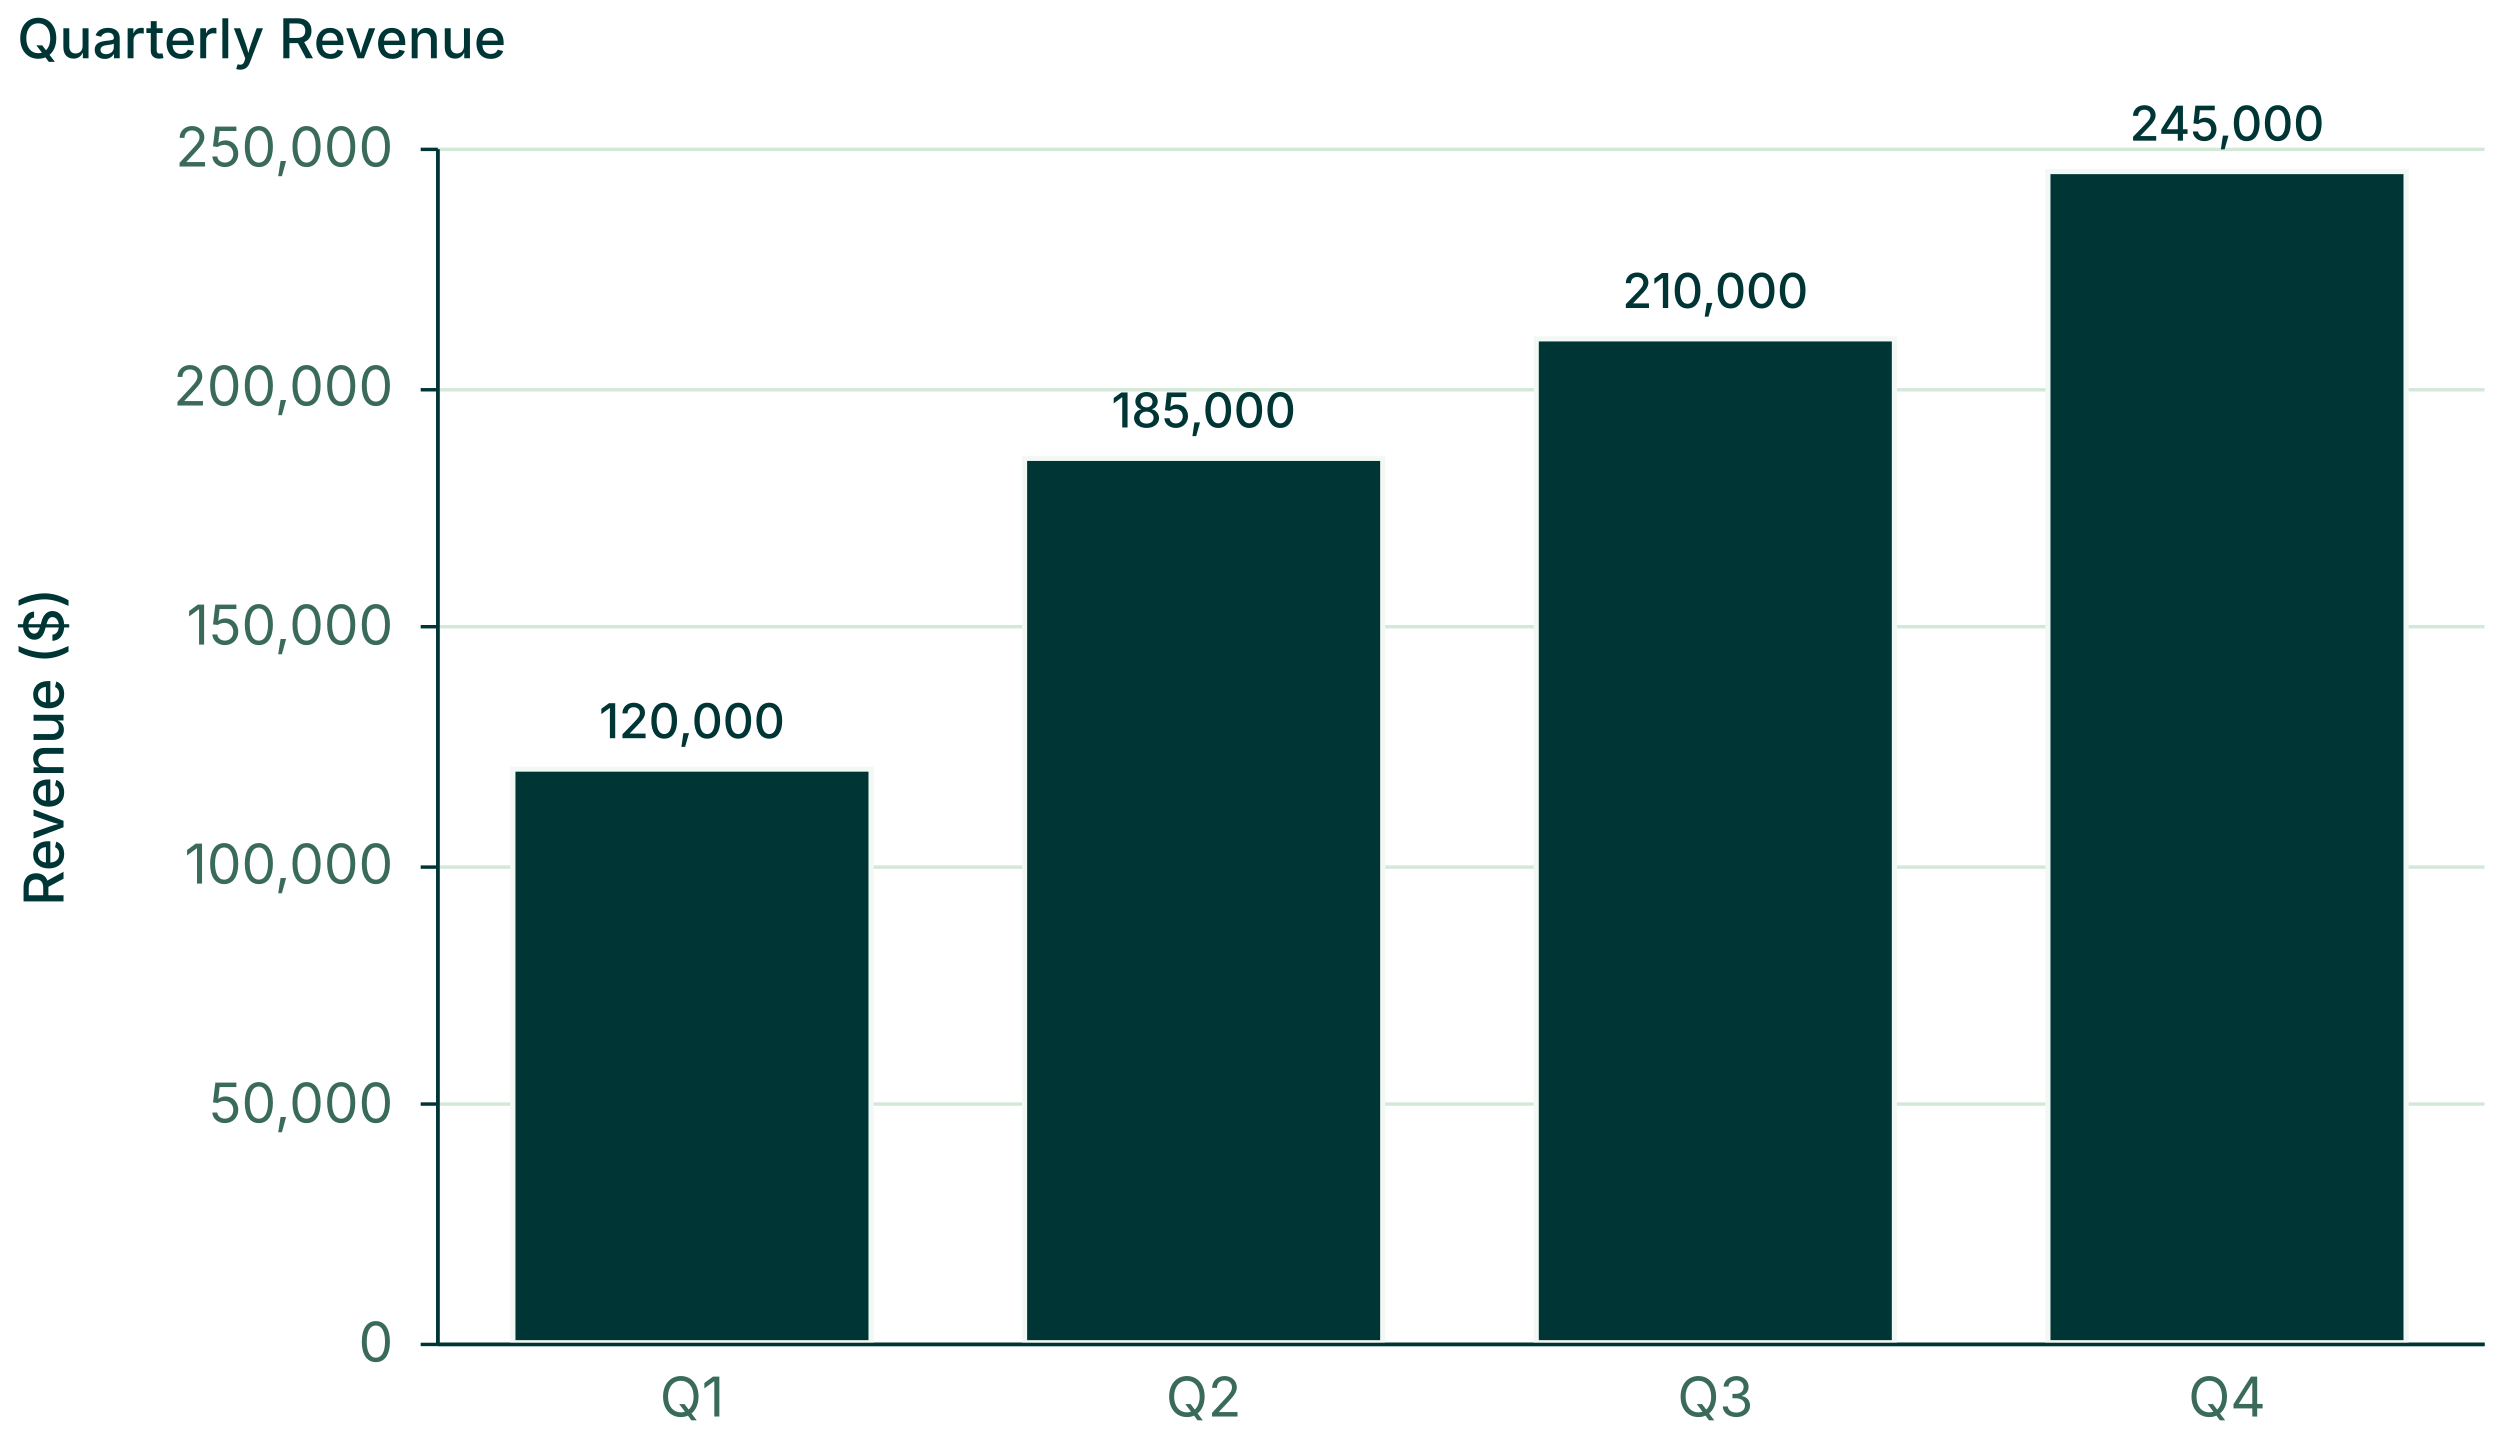
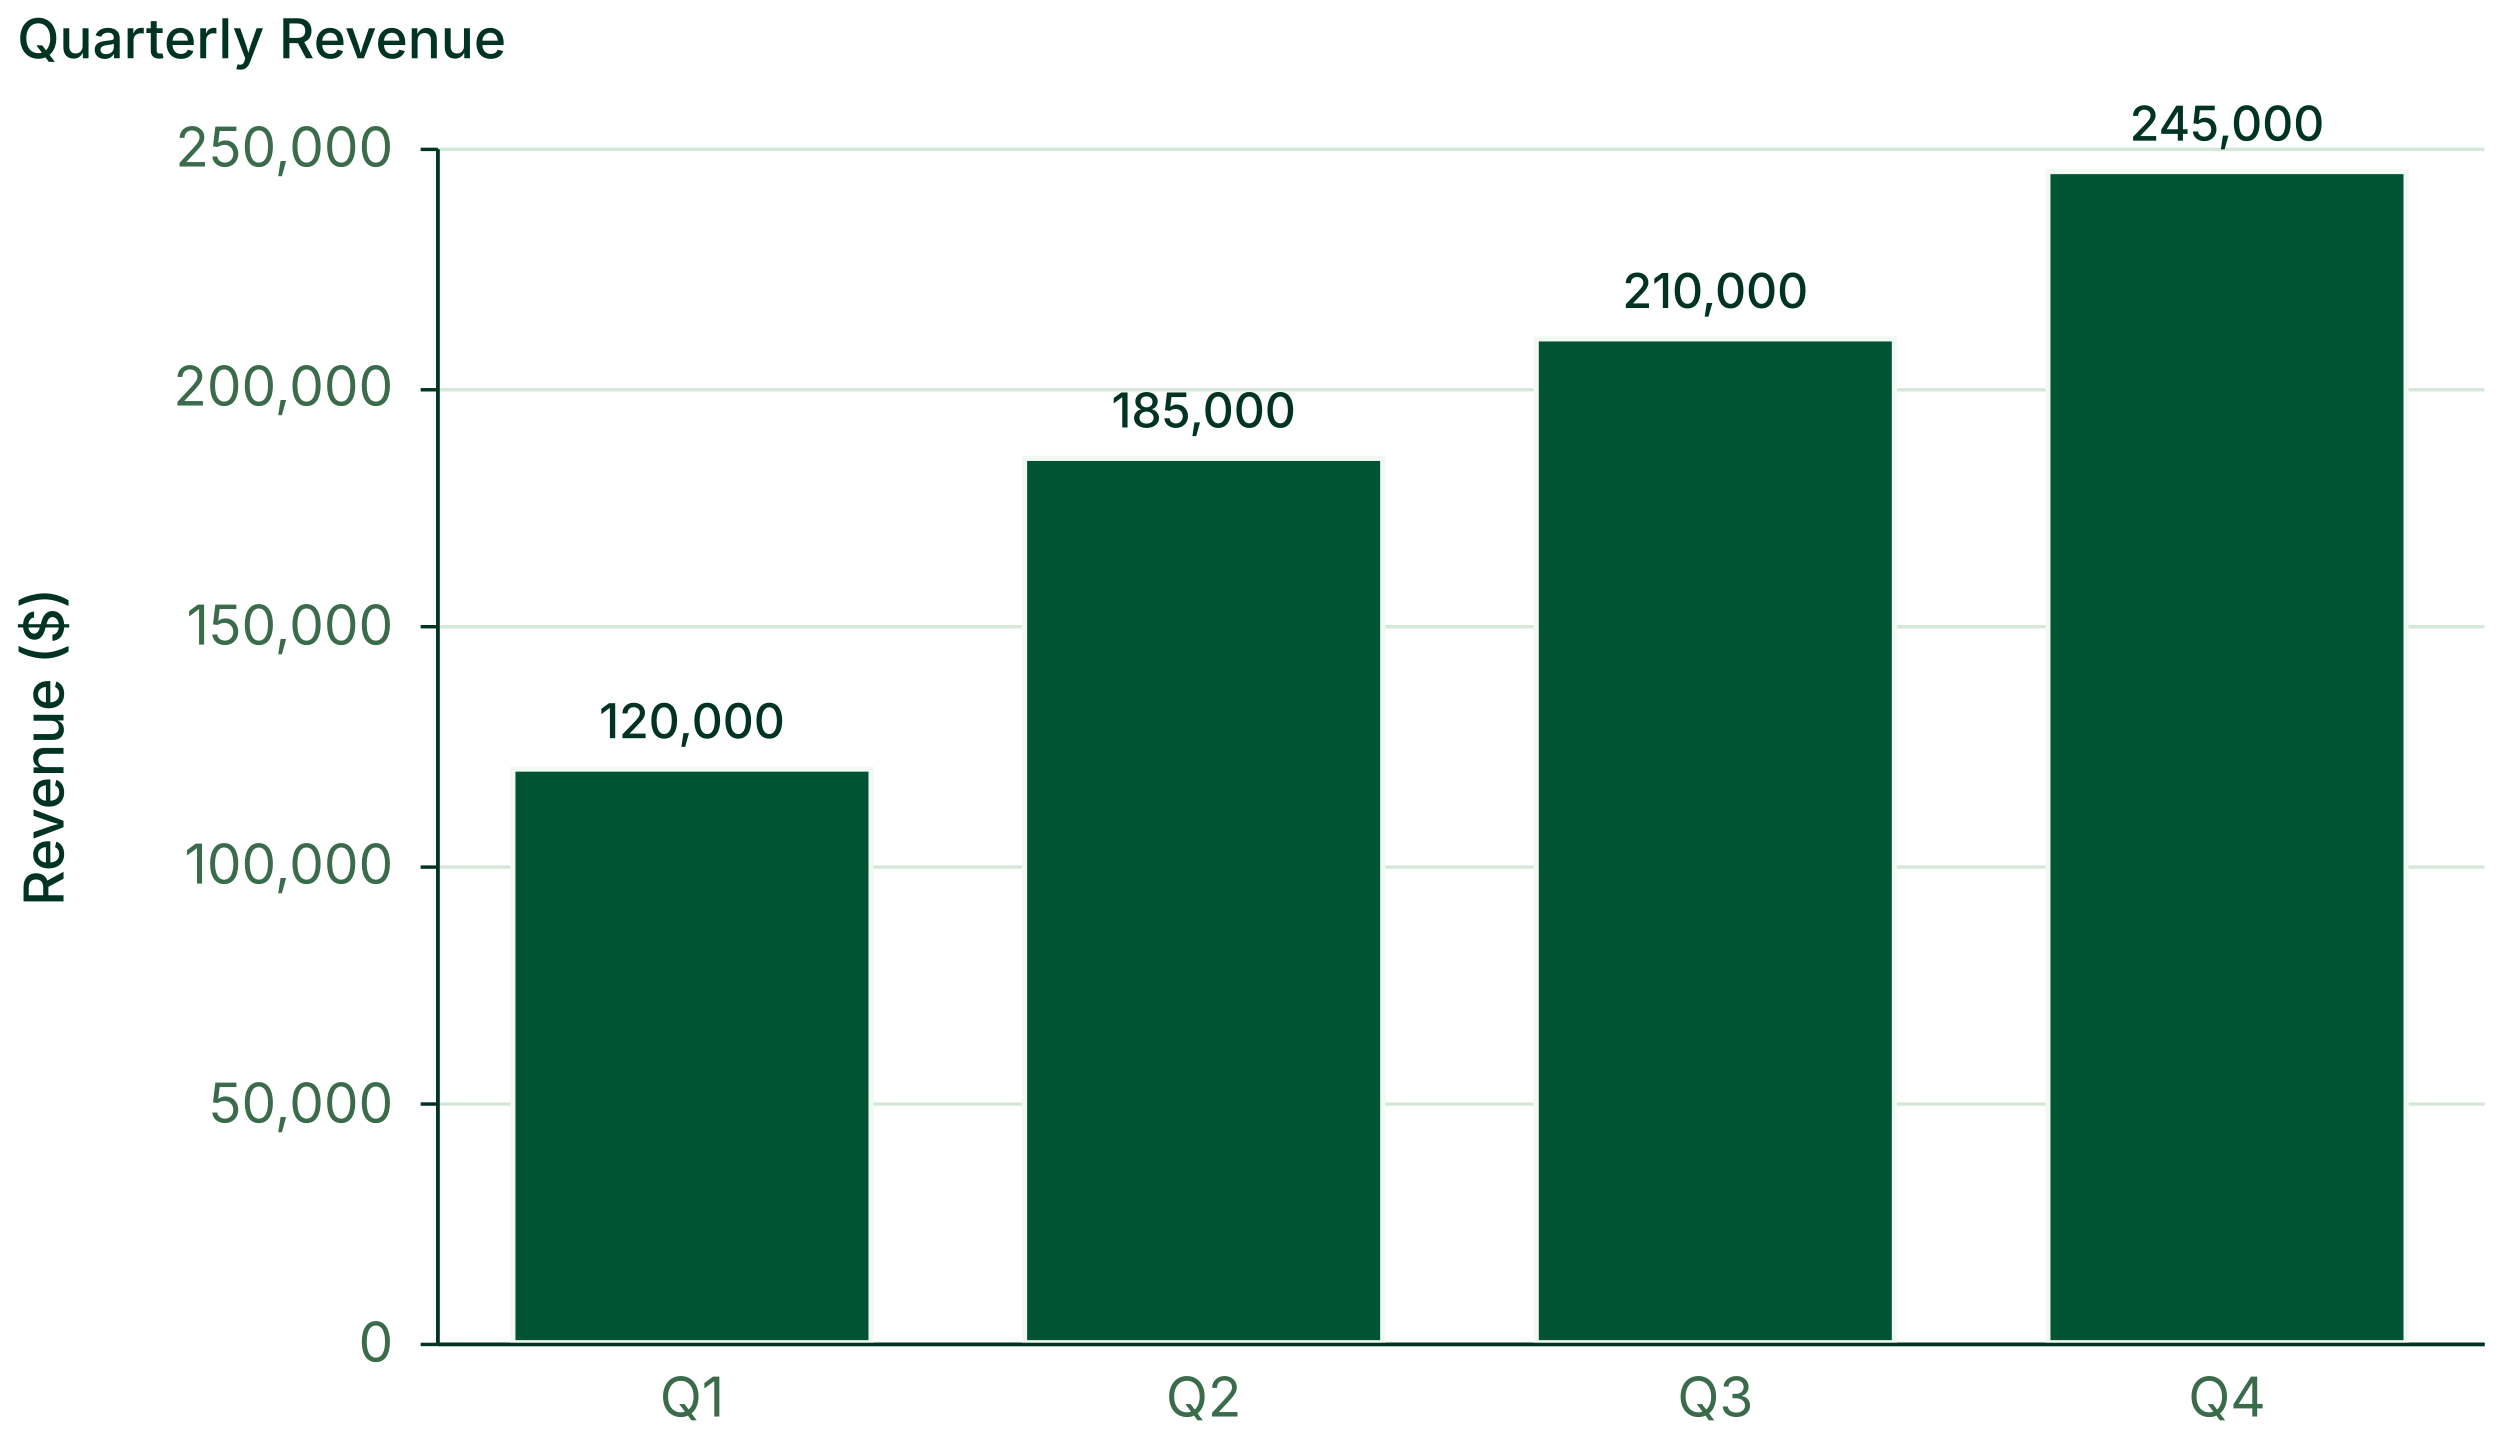
<svg xmlns="http://www.w3.org/2000/svg" version="1.1" class="marks" width="728" height="420" viewBox="0 0 728 420">
  <g fill="none" stroke-miterlimit="10" transform="translate(127,43)">
    <g class="mark-group role-frame root" role="graphics-object" aria-roledescription="group mark container">
      <g transform="translate(0,0)">
        <path class="background" aria-hidden="true" d="M0,0h596v348h-596Z" />
        <g>
          <g class="mark-group role-axis" aria-hidden="true">
            <g transform="translate(0.5,0.5)">
              <path class="background" aria-hidden="true" d="M0,0h0v0h0Z" pointer-events="none" />
              <g>
                <g class="mark-rule role-axis-grid" pointer-events="none">
                  <line transform="translate(0,348)" x2="596" y2="0" stroke="#d4e8d8" stroke-width="1" stroke-dasharray="" opacity="1" />
                  <line transform="translate(0,278)" x2="596" y2="0" stroke="#d4e8d8" stroke-width="1" stroke-dasharray="" opacity="1" />
                  <line transform="translate(0,209)" x2="596" y2="0" stroke="#d4e8d8" stroke-width="1" stroke-dasharray="" opacity="1" />
                  <line transform="translate(0,139)" x2="596" y2="0" stroke="#d4e8d8" stroke-width="1" stroke-dasharray="" opacity="1" />
                  <line transform="translate(0,70)" x2="596" y2="0" stroke="#d4e8d8" stroke-width="1" stroke-dasharray="" opacity="1" />
                  <line transform="translate(0,0)" x2="596" y2="0" stroke="#d4e8d8" stroke-width="1" stroke-dasharray="" opacity="1" />
                </g>
              </g>
              <path class="foreground" aria-hidden="true" d="" pointer-events="none" display="none" />
            </g>
          </g>
          <g class="mark-group role-axis" role="graphics-symbol" aria-roledescription="axis" aria-label="X-axis for a discrete scale with 4 values: Q1, Q2, Q3, Q4">
            <g transform="translate(0.5,348.5)">
              <path class="background" aria-hidden="true" d="M0,0h0v0h0Z" pointer-events="none" />
              <g>
                <g class="mark-text role-axis-label" pointer-events="none">
-                   <text text-anchor="middle" transform="translate(74,21)" font-family="system-ui, -apple-system, sans-serif" font-size="16px" fill="#3a6b5a" opacity="1">Q1</text>
-                   <text text-anchor="middle" transform="translate(223,21)" font-family="system-ui, -apple-system, sans-serif" font-size="16px" fill="#3a6b5a" opacity="1">Q2</text>
-                   <text text-anchor="middle" transform="translate(372,21)" font-family="system-ui, -apple-system, sans-serif" font-size="16px" fill="#3a6b5a" opacity="1">Q3</text>
-                   <text text-anchor="middle" transform="translate(521,21)" font-family="system-ui, -apple-system, sans-serif" font-size="16px" fill="#3a6b5a" opacity="1">Q4</text>
+                   <text text-anchor="middle" transform="translate(74,21)" font-family="system-ui, -apple-system, sans-serif" font-size="16px" fill="#3a6b4a" opacity="1">Q1</text>
+                   <text text-anchor="middle" transform="translate(223,21)" font-family="system-ui, -apple-system, sans-serif" font-size="16px" fill="#3a6b4a" opacity="1">Q2</text>
+                   <text text-anchor="middle" transform="translate(372,21)" font-family="system-ui, -apple-system, sans-serif" font-size="16px" fill="#3a6b4a" opacity="1">Q3</text>
+                   <text text-anchor="middle" transform="translate(521,21)" font-family="system-ui, -apple-system, sans-serif" font-size="16px" fill="#3a6b4a" opacity="1">Q4</text>
                </g>
                <g class="mark-rule role-axis-domain" pointer-events="none">
-                   <line transform="translate(0,0)" x2="596" y2="0" stroke="#003535" stroke-width="1" opacity="1" />
+                   <line transform="translate(0,0)" x2="596" y2="0" stroke="#003421" stroke-width="1" opacity="1" />
                </g>
              </g>
              <path class="foreground" aria-hidden="true" d="" pointer-events="none" display="none" />
            </g>
          </g>
          <g class="mark-group role-axis" role="graphics-symbol" aria-roledescription="axis" aria-label="Y-axis titled 'Revenue ($)' for a linear scale with values from 0 to 250,000">
            <g transform="translate(0.5,0.5)">
              <path class="background" aria-hidden="true" d="M0,0h0v0h0Z" pointer-events="none" />
              <g>
                <g class="mark-rule role-axis-tick" pointer-events="none">
-                   <line transform="translate(0,348)" x2="-5" y2="0" stroke="#003535" stroke-width="1" opacity="1" />
-                   <line transform="translate(0,278)" x2="-5" y2="0" stroke="#003535" stroke-width="1" opacity="1" />
-                   <line transform="translate(0,209)" x2="-5" y2="0" stroke="#003535" stroke-width="1" opacity="1" />
-                   <line transform="translate(0,139)" x2="-5" y2="0" stroke="#003535" stroke-width="1" opacity="1" />
-                   <line transform="translate(0,70)" x2="-5" y2="0" stroke="#003535" stroke-width="1" opacity="1" />
-                   <line transform="translate(0,0)" x2="-5" y2="0" stroke="#003535" stroke-width="1" opacity="1" />
+                   <line transform="translate(0,348)" x2="-5" y2="0" stroke="#003421" stroke-width="1" opacity="1" />
+                   <line transform="translate(0,278)" x2="-5" y2="0" stroke="#003421" stroke-width="1" opacity="1" />
+                   <line transform="translate(0,209)" x2="-5" y2="0" stroke="#003421" stroke-width="1" opacity="1" />
+                   <line transform="translate(0,139)" x2="-5" y2="0" stroke="#003421" stroke-width="1" opacity="1" />
+                   <line transform="translate(0,70)" x2="-5" y2="0" stroke="#003421" stroke-width="1" opacity="1" />
+                   <line transform="translate(0,0)" x2="-5" y2="0" stroke="#003421" stroke-width="1" opacity="1" />
                </g>
                <g class="mark-text role-axis-label" pointer-events="none">
-                   <text text-anchor="end" transform="translate(-13,353)" font-family="system-ui, -apple-system, sans-serif" font-size="16px" fill="#3a6b5a" opacity="1">0</text>
-                   <text text-anchor="end" transform="translate(-13,283.4)" font-family="system-ui, -apple-system, sans-serif" font-size="16px" fill="#3a6b5a" opacity="1">50,000</text>
-                   <text text-anchor="end" transform="translate(-13,213.8)" font-family="system-ui, -apple-system, sans-serif" font-size="16px" fill="#3a6b5a" opacity="1">100,000</text>
-                   <text text-anchor="end" transform="translate(-13,144.2)" font-family="system-ui, -apple-system, sans-serif" font-size="16px" fill="#3a6b5a" opacity="1">150,000</text>
-                   <text text-anchor="end" transform="translate(-13,74.6)" font-family="system-ui, -apple-system, sans-serif" font-size="16px" fill="#3a6b5a" opacity="1">200,000</text>
-                   <text text-anchor="end" transform="translate(-13,5)" font-family="system-ui, -apple-system, sans-serif" font-size="16px" fill="#3a6b5a" opacity="1">250,000</text>
+                   <text text-anchor="end" transform="translate(-13,353)" font-family="system-ui, -apple-system, sans-serif" font-size="16px" fill="#3a6b4a" opacity="1">0</text>
+                   <text text-anchor="end" transform="translate(-13,283.4)" font-family="system-ui, -apple-system, sans-serif" font-size="16px" fill="#3a6b4a" opacity="1">50,000</text>
+                   <text text-anchor="end" transform="translate(-13,213.8)" font-family="system-ui, -apple-system, sans-serif" font-size="16px" fill="#3a6b4a" opacity="1">100,000</text>
+                   <text text-anchor="end" transform="translate(-13,144.2)" font-family="system-ui, -apple-system, sans-serif" font-size="16px" fill="#3a6b4a" opacity="1">150,000</text>
+                   <text text-anchor="end" transform="translate(-13,74.6)" font-family="system-ui, -apple-system, sans-serif" font-size="16px" fill="#3a6b4a" opacity="1">200,000</text>
+                   <text text-anchor="end" transform="translate(-13,5)" font-family="system-ui, -apple-system, sans-serif" font-size="16px" fill="#3a6b4a" opacity="1">250,000</text>
                </g>
                <g class="mark-rule role-axis-domain" pointer-events="none">
-                   <line transform="translate(0,348)" x2="0" y2="-348" stroke="#003535" stroke-width="1" opacity="1" />
+                   <line transform="translate(0,348)" x2="0" y2="-348" stroke="#003421" stroke-width="1" opacity="1" />
                </g>
                <g class="mark-text role-axis-title" pointer-events="none">
-                   <text text-anchor="middle" transform="translate(-106,174) rotate(-90) translate(0,-3)" font-family="system-ui, -apple-system, sans-serif" font-size="16px" font-weight="500" fill="#003535" opacity="1">Revenue ($)</text>
+                   <text text-anchor="middle" transform="translate(-106,174) rotate(-90) translate(0,-3)" font-family="system-ui, -apple-system, sans-serif" font-size="16px" font-weight="500" fill="#003421" opacity="1">Revenue ($)</text>
                </g>
              </g>
              <path class="foreground" aria-hidden="true" d="" pointer-events="none" display="none" />
            </g>
          </g>
          <g class="mark-rect role-mark layer_0_marks" role="graphics-object" aria-roledescription="rect mark container">
-             <path aria-label="quarter: Q1; Revenue ($): 120000" role="graphics-symbol" aria-roledescription="bar" d="M22.35,180.96h104.3v167.04h-104.3Z" fill="#003535" stroke="#f2f8f3" stroke-width="1.5" />
-             <path aria-label="quarter: Q2; Revenue ($): 185000" role="graphics-symbol" aria-roledescription="bar" d="M171.35,90.48h104.3v257.52h-104.3Z" fill="#003535" stroke="#f2f8f3" stroke-width="1.5" />
-             <path aria-label="quarter: Q3; Revenue ($): 210000" role="graphics-symbol" aria-roledescription="bar" d="M320.35,55.68h104.3v292.32h-104.3Z" fill="#003535" stroke="#f2f8f3" stroke-width="1.5" />
-             <path aria-label="quarter: Q4; Revenue ($): 245000" role="graphics-symbol" aria-roledescription="bar" d="M469.35,6.96h104.3v341.04h-104.3Z" fill="#003535" stroke="#f2f8f3" stroke-width="1.5" />
+             <path aria-label="quarter: Q1; Revenue ($): 120000" role="graphics-symbol" aria-roledescription="bar" d="M22.35,180.96h104.3v167.04h-104.3Z" fill="#005335" stroke="#f2f8f3" stroke-width="1.5" />
+             <path aria-label="quarter: Q2; Revenue ($): 185000" role="graphics-symbol" aria-roledescription="bar" d="M171.35,90.48h104.3v257.52h-104.3Z" fill="#005335" stroke="#f2f8f3" stroke-width="1.5" />
+             <path aria-label="quarter: Q3; Revenue ($): 210000" role="graphics-symbol" aria-roledescription="bar" d="M320.35,55.68h104.3v292.32h-104.3Z" fill="#005335" stroke="#f2f8f3" stroke-width="1.5" />
+             <path aria-label="quarter: Q4; Revenue ($): 245000" role="graphics-symbol" aria-roledescription="bar" d="M469.35,6.96h104.3v341.04h-104.3Z" fill="#005335" stroke="#f2f8f3" stroke-width="1.5" />
          </g>
          <g class="mark-text role-mark layer_1_marks" role="graphics-object" aria-roledescription="text mark container">
-             <text aria-label="quarter: Q1; Revenue ($): 120000; revenue: 120,000" role="graphics-symbol" aria-roledescription="text mark" text-anchor="middle" transform="translate(74.5,171.96)" font-family="system-ui, -apple-system, sans-serif" font-size="14px" font-weight="500" fill="#003535">120,000</text>
-             <text aria-label="quarter: Q2; Revenue ($): 185000; revenue: 185,000" role="graphics-symbol" aria-roledescription="text mark" text-anchor="middle" transform="translate(223.5,81.48)" font-family="system-ui, -apple-system, sans-serif" font-size="14px" font-weight="500" fill="#003535">185,000</text>
-             <text aria-label="quarter: Q3; Revenue ($): 210000; revenue: 210,000" role="graphics-symbol" aria-roledescription="text mark" text-anchor="middle" transform="translate(372.5,46.68)" font-family="system-ui, -apple-system, sans-serif" font-size="14px" font-weight="500" fill="#003535">210,000</text>
-             <text aria-label="quarter: Q4; Revenue ($): 245000; revenue: 245,000" role="graphics-symbol" aria-roledescription="text mark" text-anchor="middle" transform="translate(521.5,-2.04)" font-family="system-ui, -apple-system, sans-serif" font-size="14px" font-weight="500" fill="#003535">245,000</text>
+             <text aria-label="quarter: Q1; Revenue ($): 120000; revenue: 120,000" role="graphics-symbol" aria-roledescription="text mark" text-anchor="middle" transform="translate(74.5,171.96)" font-family="system-ui, -apple-system, sans-serif" font-size="14px" font-weight="500" fill="#003421">120,000</text>
+             <text aria-label="quarter: Q2; Revenue ($): 185000; revenue: 185,000" role="graphics-symbol" aria-roledescription="text mark" text-anchor="middle" transform="translate(223.5,81.48)" font-family="system-ui, -apple-system, sans-serif" font-size="14px" font-weight="500" fill="#003421">185,000</text>
+             <text aria-label="quarter: Q3; Revenue ($): 210000; revenue: 210,000" role="graphics-symbol" aria-roledescription="text mark" text-anchor="middle" transform="translate(372.5,46.68)" font-family="system-ui, -apple-system, sans-serif" font-size="14px" font-weight="500" fill="#003421">210,000</text>
+             <text aria-label="quarter: Q4; Revenue ($): 245000; revenue: 245,000" role="graphics-symbol" aria-roledescription="text mark" text-anchor="middle" transform="translate(521.5,-2.04)" font-family="system-ui, -apple-system, sans-serif" font-size="14px" font-weight="500" fill="#003421">245,000</text>
          </g>
          <g class="axis-domain-overlay">
            <g transform="translate(0.5,348.5)">
              <g class="mark-rule role-axis-domain" pointer-events="none">
-                 <line transform="translate(0,0)" x2="596" y2="0" stroke="#003535" stroke-width="1" opacity="1" />
+                 <line transform="translate(0,0)" x2="596" y2="0" stroke="#003421" stroke-width="1" opacity="1" />
              </g>
            </g>
            <g transform="translate(0.5,0.5)">
              <g class="mark-rule role-axis-domain" pointer-events="none">
-                 <line transform="translate(0,348)" x2="0" y2="-348" stroke="#003535" stroke-width="1" opacity="1" />
+                 <line transform="translate(0,348)" x2="0" y2="-348" stroke="#003421" stroke-width="1" opacity="1" />
              </g>
            </g>
          </g>
          <g class="mark-group role-title">
            <g transform="translate(-122,-39.04)">
              <path class="background" aria-hidden="true" d="M0,0h0v0h0Z" pointer-events="none" />
              <g>
                <g class="mark-text role-title-text" role="graphics-symbol" aria-roledescription="title" aria-label="Title text 'Quarterly Revenue'" pointer-events="none">
-                   <text text-anchor="start" transform="translate(0,13)" font-family="system-ui, -apple-system, sans-serif" font-size="16px" font-weight="500" fill="#003535" opacity="1">Quarterly Revenue</text>
+                   <text text-anchor="start" transform="translate(0,13)" font-family="system-ui, -apple-system, sans-serif" font-size="16px" font-weight="500" fill="#003421" opacity="1">Quarterly Revenue</text>
                </g>
              </g>
              <path class="foreground" aria-hidden="true" d="" pointer-events="none" display="none" />
            </g>
          </g>
        </g>
        <path class="foreground" aria-hidden="true" d="" display="none" />
      </g>
    </g>
  </g>
</svg>
